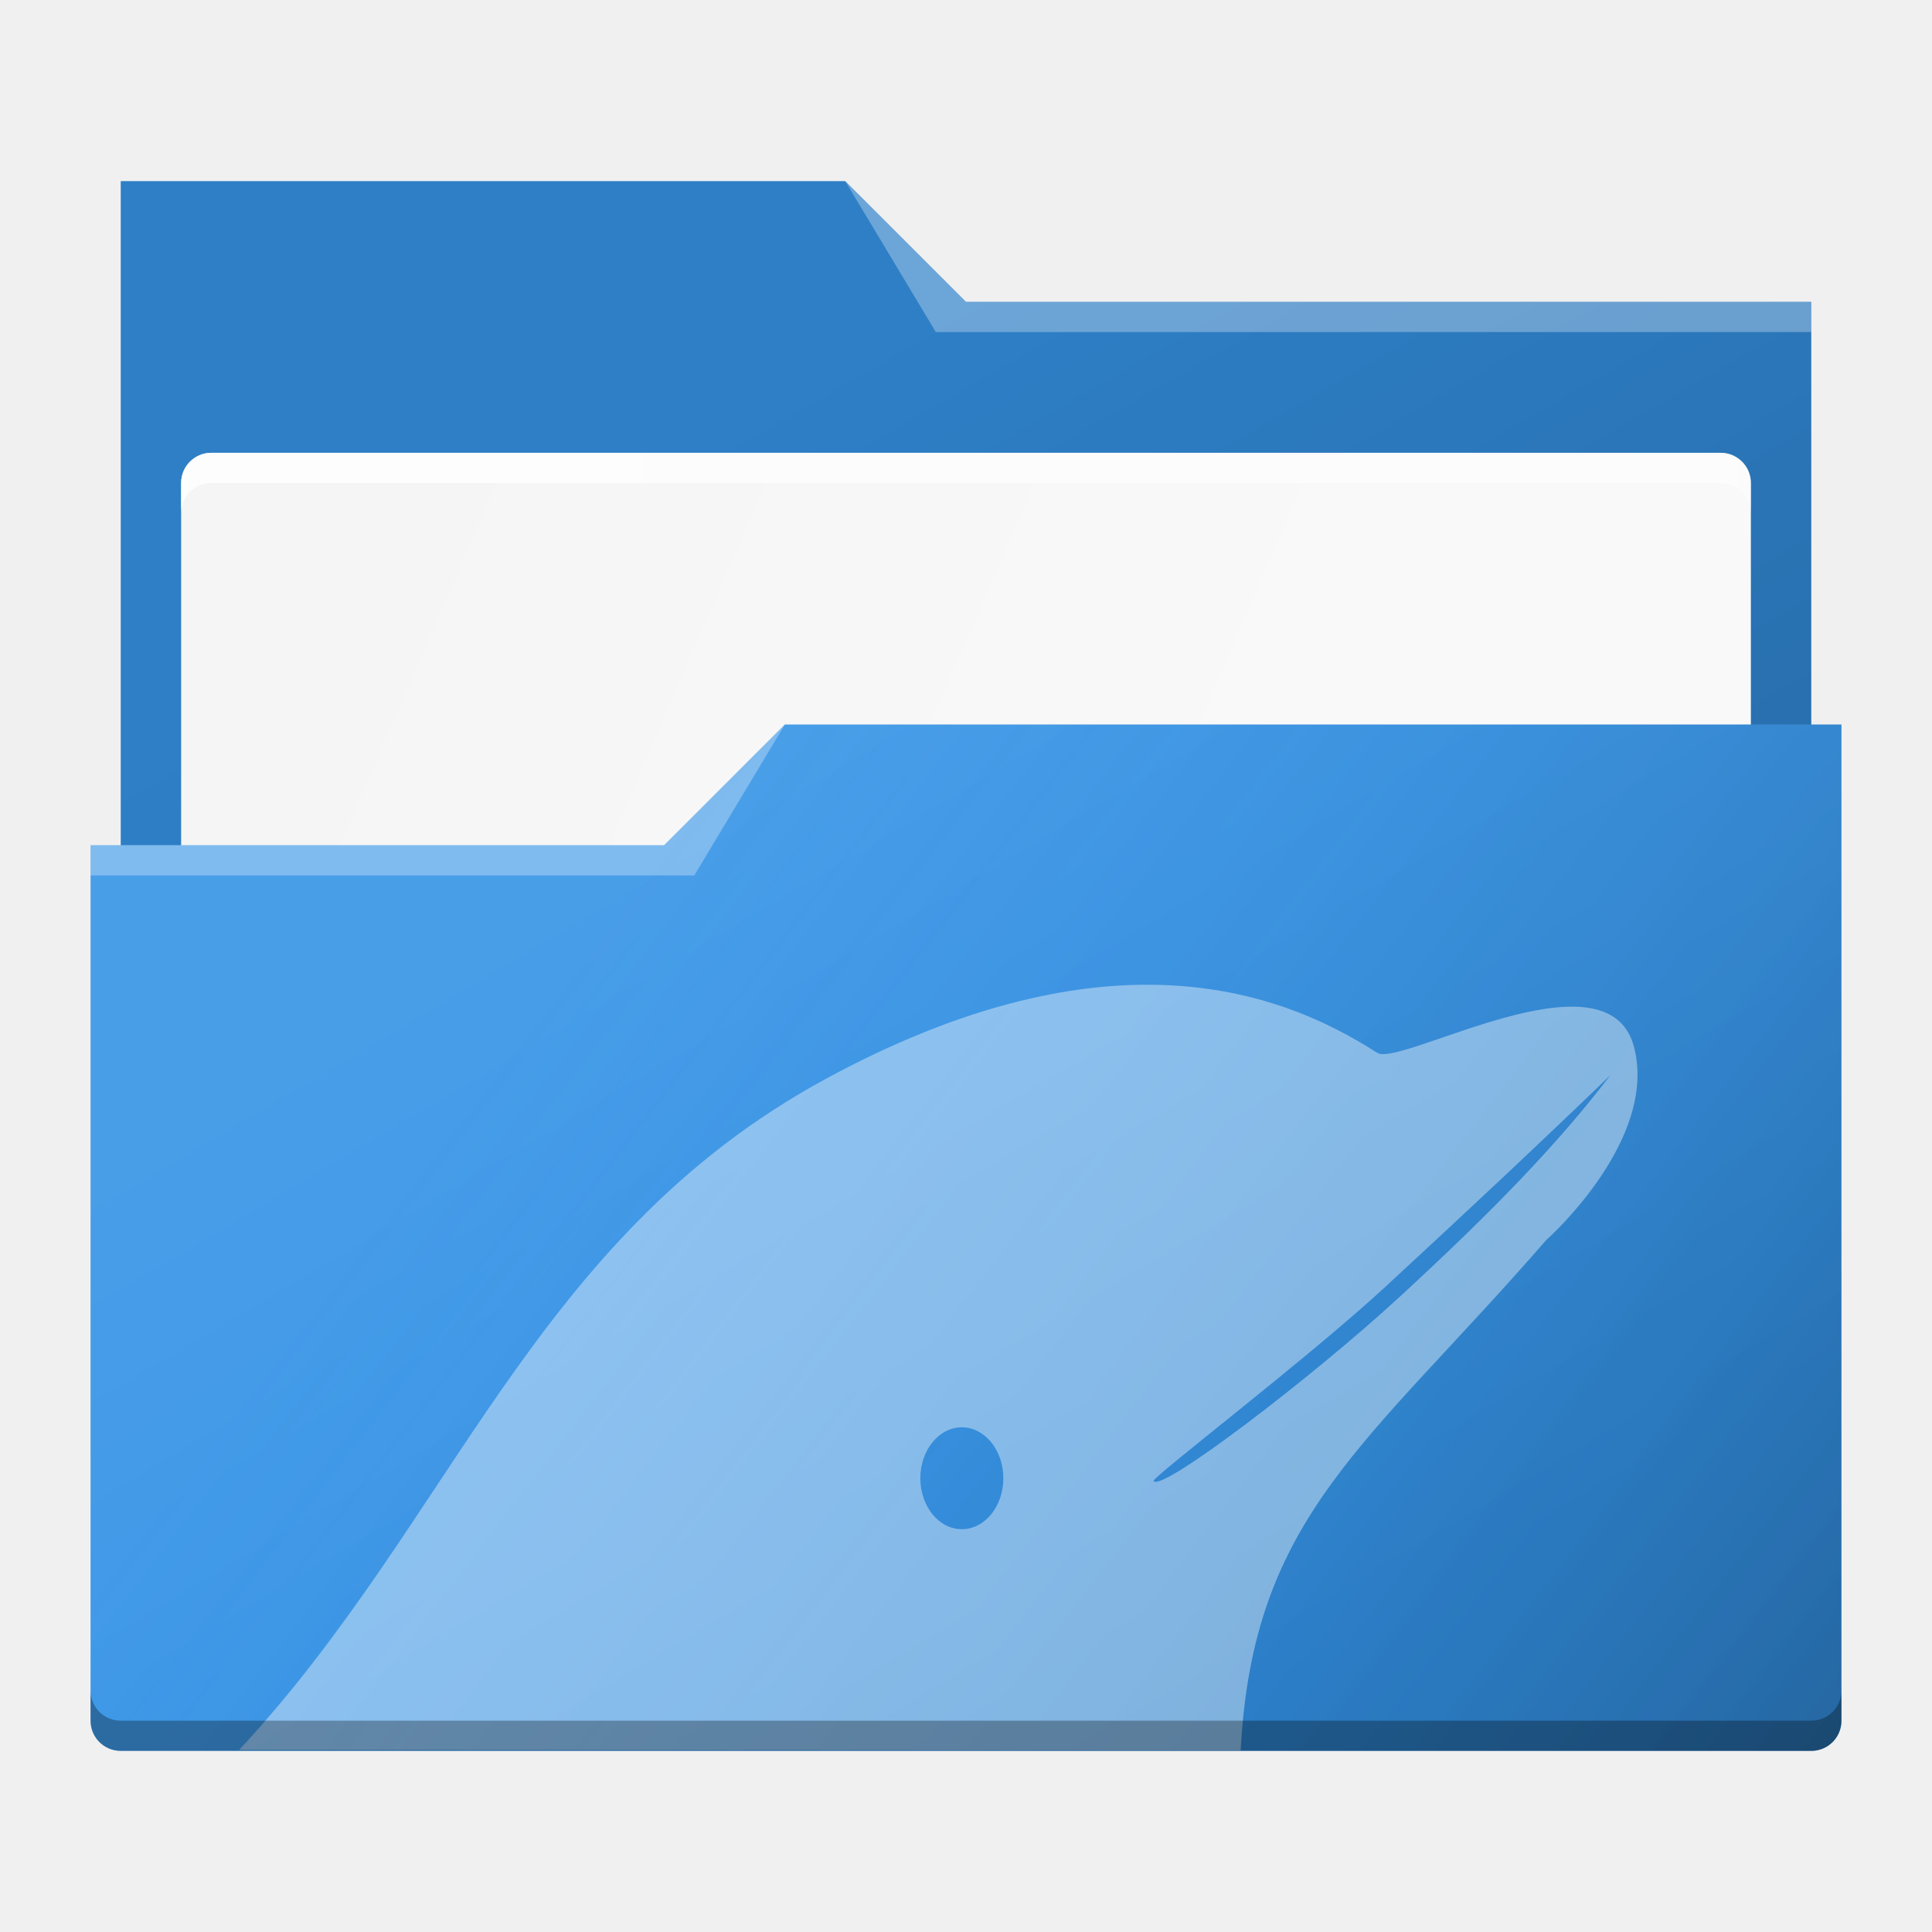
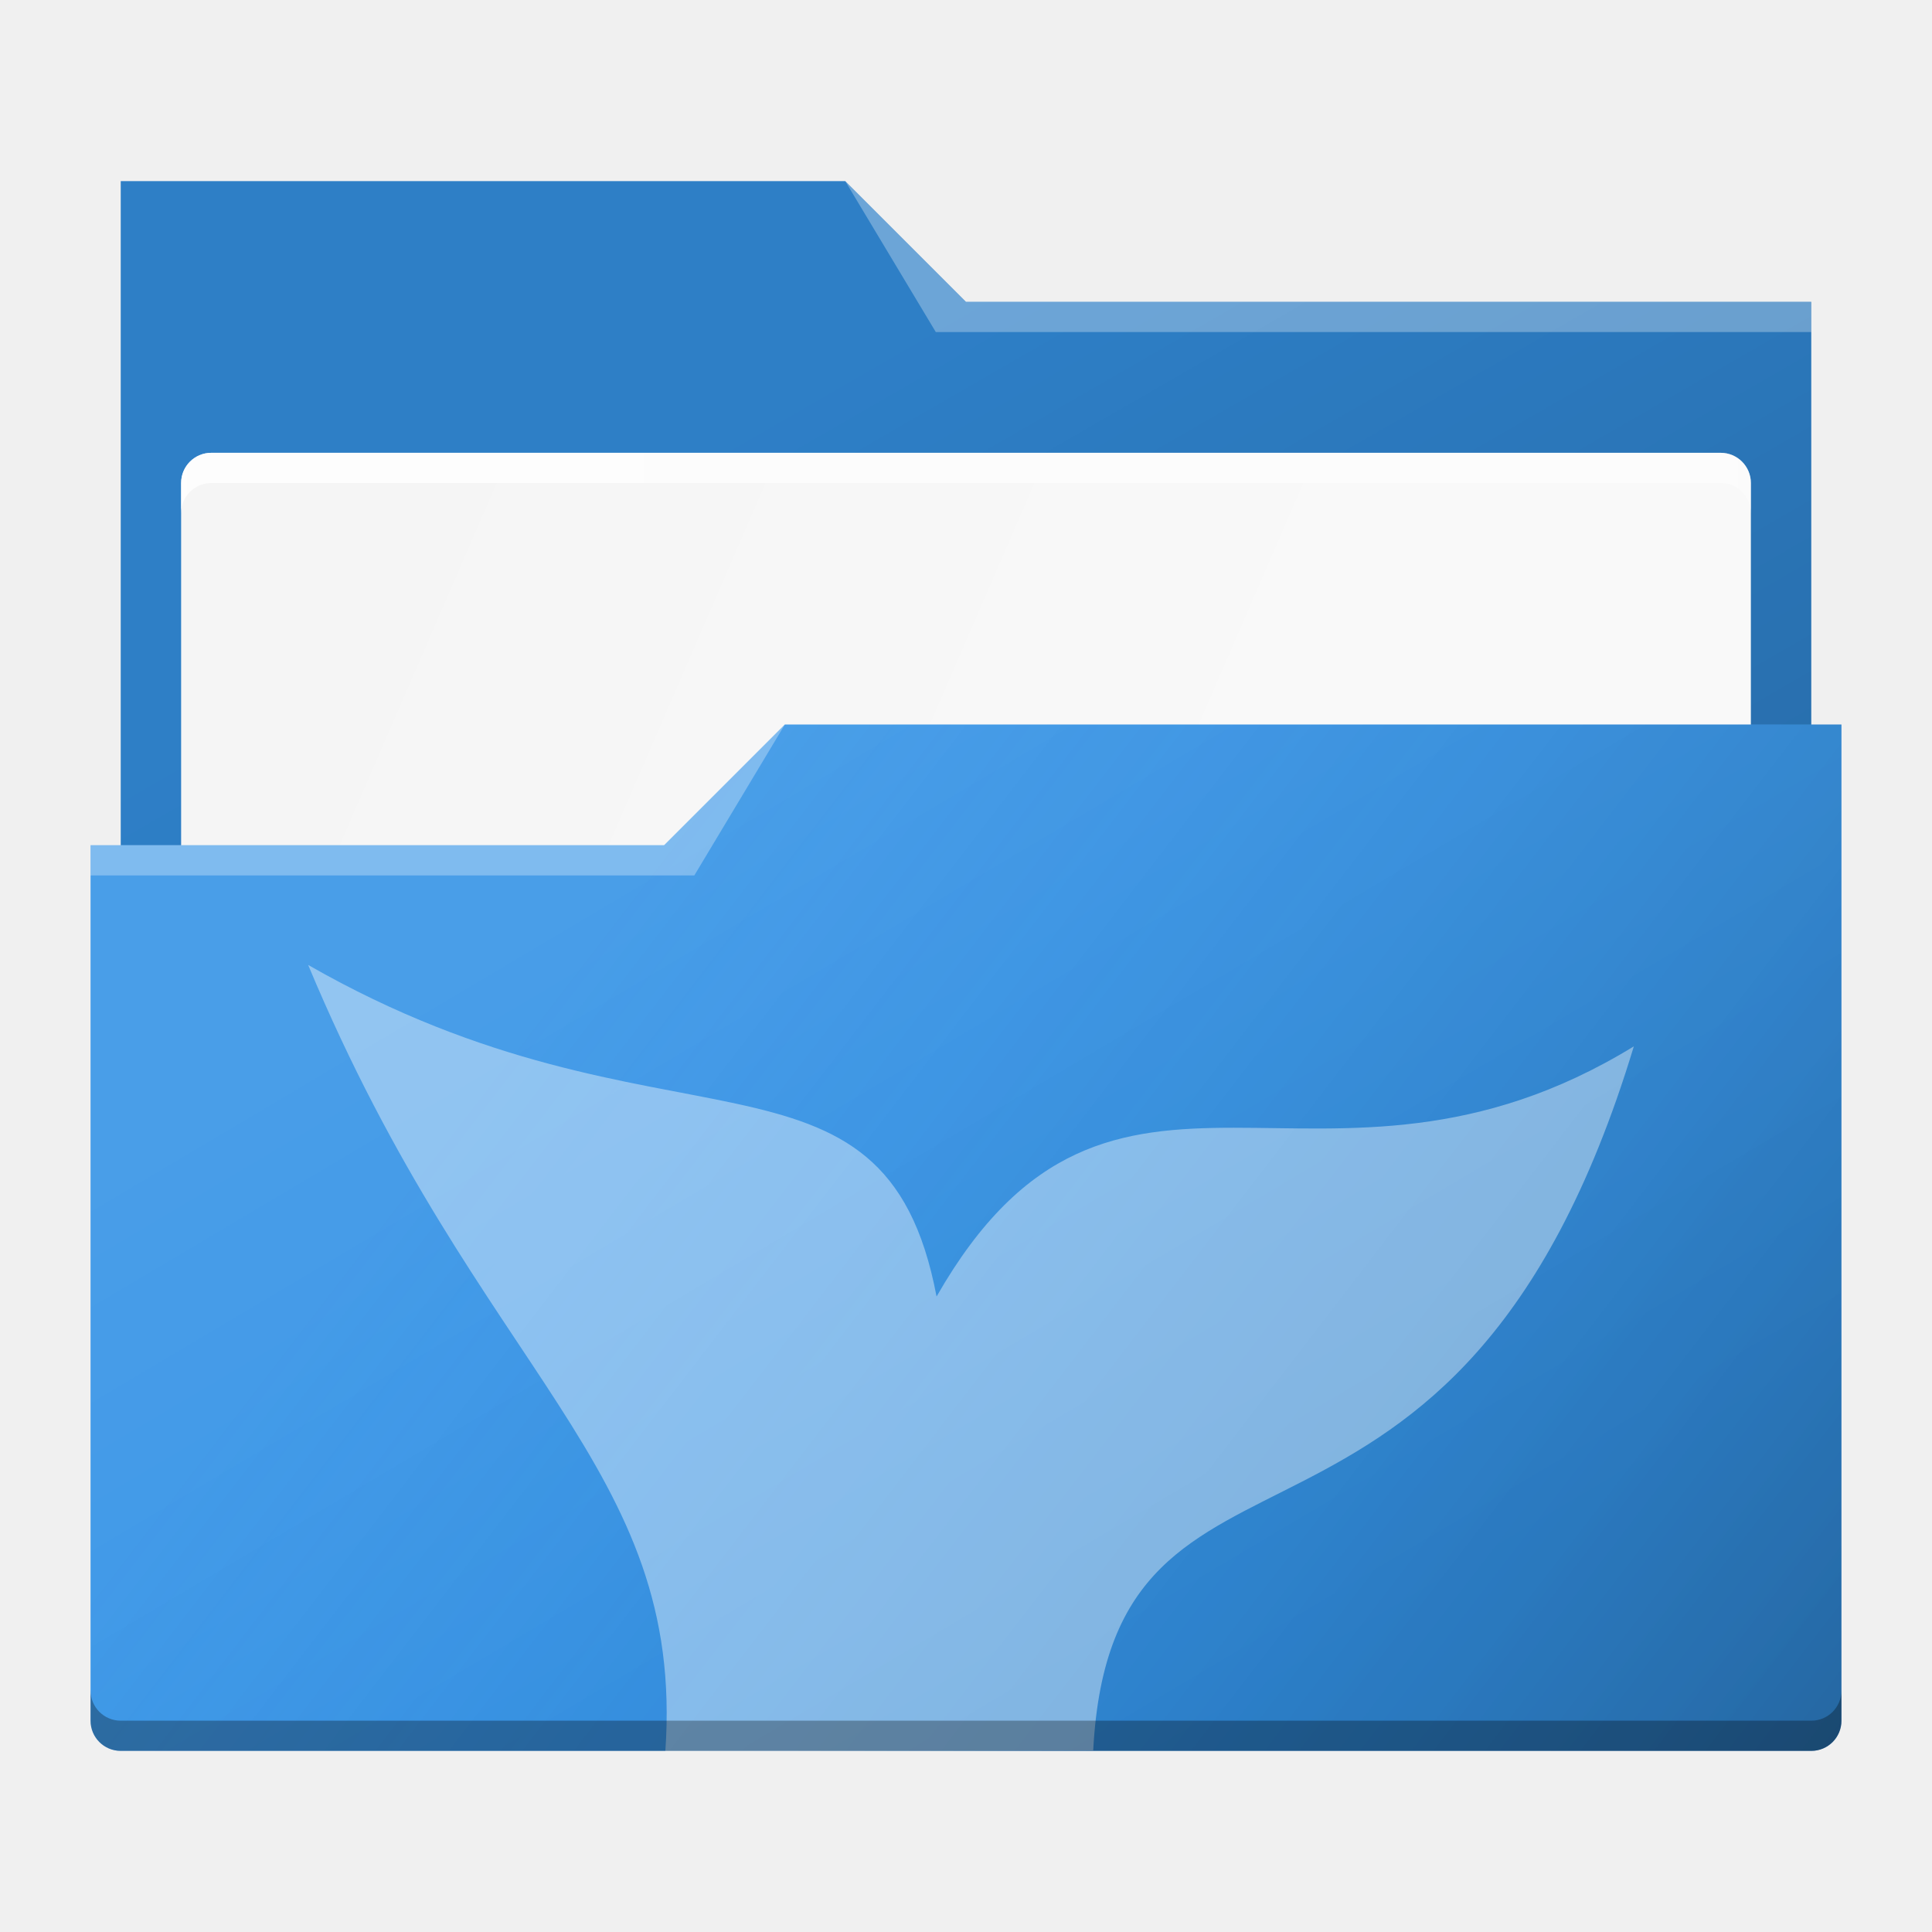
<svg xmlns="http://www.w3.org/2000/svg" xmlns:xlink="http://www.w3.org/1999/xlink" width="64" version="1.1" height="64" id="svg2">
  <defs id="defs5455">
    <linearGradient id="linearGradient3">
      <stop style="stop-color:#e5fbff;stop-opacity:1;" offset="1" id="stop2" />
      <stop style="stop-color:#ababab;stop-opacity:0.995;" offset="1" id="stop3" />
    </linearGradient>
    <linearGradient id="linearGradient82546">
      <stop style="stop-color:#000000;stop-opacity:0.398;" offset="0" id="stop82542" />
      <stop style="stop-color:#000000;stop-opacity:1;" offset="1" id="stop82544" />
    </linearGradient>
    <linearGradient id="linearGradient39400">
      <stop style="stop-color:#000000;stop-opacity:1" offset="0" id="stop39396" />
      <stop style="stop-color:#147cdc;stop-opacity:0;" offset="1" id="stop39398" />
    </linearGradient>
    <linearGradient id="linearGradient919">
      <stop style="stop-color:#ffffff;stop-opacity:1;" offset="0" id="stop915" />
      <stop style="stop-color:#ffffff;stop-opacity:0;" offset="1" id="stop917" />
    </linearGradient>
    <linearGradient id="linearGradient4393">
      <stop style="stop-color:#000000;stop-opacity:1;" offset="0" id="stop4395" />
      <stop style="stop-color:#000000;stop-opacity:0;" offset="1" id="stop4397" />
    </linearGradient>
    <linearGradient id="linearGradient4227">
      <stop id="stop4229" offset="0" style="stop-color:#f5f5f5;stop-opacity:1" />
      <stop id="stop4231" offset="1" style="stop-color:#f9f9f9;stop-opacity:1" />
    </linearGradient>
    <linearGradient id="linearGradient4274">
      <stop id="stop4276" offset="0" style="stop-color:#ffffff;stop-opacity:1;" />
      <stop id="stop4278" offset="1" style="stop-color:#ffffff;stop-opacity:0.488" />
    </linearGradient>
    <linearGradient xlink:href="#linearGradient919" id="linearGradient921" x1="339.668" y1="472.302" x2="357.403" y2="502.195" gradientUnits="userSpaceOnUse" gradientTransform="translate(-317.6676,-444.3018)" />
    <linearGradient xlink:href="#linearGradient39400" id="linearGradient39402" x1="376.818" y1="549.95" x2="337.818" y2="519.95" gradientUnits="userSpaceOnUse" gradientTransform="translate(-315.8183,-491.9504)" />
    <linearGradient xlink:href="#linearGradient4393" id="linearGradient49568" gradientUnits="userSpaceOnUse" gradientTransform="translate(-353.7931,-518.2395)" x1="443.571" y1="510.798" x2="443.571" y2="526.798" />
    <linearGradient xlink:href="#linearGradient4274" id="linearGradient76299" gradientUnits="userSpaceOnUse" gradientTransform="translate(-384.5714,-480.798)" x1="390.571" y1="498.298" x2="442.571" y2="498.298" />
    <linearGradient xlink:href="#linearGradient4227" id="linearGradient76301" gradientUnits="userSpaceOnUse" gradientTransform="translate(-384.5714,-482.798)" x1="396.571" y1="498.798" x2="426.571" y2="511.798" />
    <linearGradient xlink:href="#linearGradient82546" id="linearGradient82548" x1="357.489" y1="494.852" x2="384.419" y2="541.495" gradientUnits="userSpaceOnUse" gradientTransform="translate(-326.5714,-483.798)" />
    <style id="current-color-scheme" type="text/css">      .ColorScheme-Highlight {
        color:#3593e6;
      }</style>
    <linearGradient xlink:href="#linearGradient3" id="linearGradient2" x1="410.571" y1="512.798" x2="432.071" y2="552.423" gradientUnits="userSpaceOnUse" gradientTransform="translate(-385.8973,-483.798)" />
    <marker markerWidth="16.165" markerHeight="14.026" refX="8.082" refY="7.013" orient="auto" id="marker1511">
      <path style="opacity:0.507;fill:#ff0000" id="path1455" d="M 27.135,57.452 10.978,57.942 18.632,43.704 Z" transform="rotate(1.546377,1632.558,-370.7338)" />
    </marker>
  </defs>
  <path style="fill:currentColor" id="path76317" d="m 4,6 v 5 22 c 0,0.554 0.446,1 1,1 h 54 c 0.554,0 1,-0.446 1,-1 V 11.01 c 0,-0.003 -0.002,-0.006 -0.002,-0.01 H 60 v -1 H 32 l -4,-4 H 4 Z" class="ColorScheme-Highlight" />
  <path style="opacity:0.35;fill:url(#linearGradient82548);fill-opacity:1" id="path76289" d="m 4,6 v 5 22 c 0,0.554 0.446,1 1,1 h 54 c 0.554,0 1,-0.446 1,-1 V 11.01 c 0,-0.003 -0.002,-0.006 -0.002,-0.01 H 60 v -1 H 32 l -4,-4 H 4 Z" />
  <rect ry="1" rx="1" y="15" x="6" height="15" width="52" id="rect76291" style="color:#000000;clip-rule:nonzero;display:inline;overflow:visible;visibility:visible;isolation:auto;mix-blend-mode:normal;color-interpolation:sRGB;color-interpolation-filters:linearRGB;solid-color:#000000;solid-opacity:1;fill:url(#linearGradient76301);fill-opacity:1;fill-rule:nonzero;stroke:none;stroke-width:1;stroke-linecap:butt;stroke-linejoin:miter;stroke-miterlimit:4;stroke-dasharray:none;stroke-dashoffset:0;stroke-opacity:1;marker:none;color-rendering:auto;image-rendering:auto;shape-rendering:auto;text-rendering:auto;enable-background:accumulate" />
  <path style="opacity:0.3;fill:#ffffff;fill-opacity:1;fill-rule:evenodd" id="path76293" d="m 3,28 v 1 H 23 l 3,-5 -4,4 z" />
  <path style="opacity:0.3;fill:#ffffff;fill-opacity:1;fill-rule:evenodd" id="path76295" d="m 28,6 3,5 h 2 27 V 10 H 33 32 Z" />
  <path id="path76297" d="m 7,15 c -0.554,0 -1,0.446 -1,1 v 1 c 0,-0.554 0.446,-1 1,-1 h 50 c 0.554,0 1,0.446 1,1 v -1 c 0,-0.554 -0.446,-1 -1,-1 z" style="color:#000000;clip-rule:nonzero;display:inline;overflow:visible;visibility:visible;opacity:0.85;isolation:auto;mix-blend-mode:normal;color-interpolation:sRGB;color-interpolation-filters:linearRGB;solid-color:#000000;solid-opacity:1;fill:url(#linearGradient76299);fill-opacity:1;fill-rule:nonzero;stroke:none;stroke-width:1;stroke-linecap:butt;stroke-linejoin:miter;stroke-miterlimit:4;stroke-dasharray:none;stroke-dashoffset:0;stroke-opacity:1;marker:none;color-rendering:auto;image-rendering:auto;shape-rendering:auto;text-rendering:auto;enable-background:accumulate" />
  <path style="fill:currentColor" d="m 26,24 -4,4 h -19 v 1 h 0.002 c -5e-5,0.004 -0.002,0.008 -0.002,0.012 V 56 57 c 0,0.554 0.446,1 1,1 h 56 c 0.554,0 1,-0.446 1,-1 v -1 -26.988 -0.012 -5 z" id="path889" class="ColorScheme-Highlight" />
  <path style="opacity:0.1;fill:url(#linearGradient921);fill-opacity:1" d="m 26,24 -4,4 h -19 v 1 h 0.002 c -5e-5,0.004 -0.002,0.008 -0.002,0.012 V 56 57 c 0,0.554 0.446,1 1,1 h 56 c 0.554,0 1,-0.446 1,-1 v -1 -26.988 -0.012 -5 z" id="path893" />
  <path style="opacity:0.3;fill:url(#linearGradient39402);fill-opacity:1" d="m 26,24 -4,4 h -19 v 1 h 0.002 c -5e-5,0.004 -0.002,0.008 -0.002,0.012 V 56 57 c 0,0.554 0.446,1 1,1 h 56 c 0.554,0 1,-0.446 1,-1 v -1 -26.988 -0.012 -5 z" id="path35453" />
  <path style="opacity:0.3;fill:#ffffff;fill-opacity:1;fill-rule:evenodd" id="path49671" d="m 3,28 v 1 h 20 l 3,-5 -4,4 z" />
-   <path id="path1" style="font-variation-settings:normal;display:inline;vector-effect:none;fill:#ffffff;fill-opacity:0.4;stroke-width:1;stroke-linecap:butt;stroke-linejoin:miter;stroke-miterlimit:4;stroke-dasharray:none;stroke-dashoffset:0;stroke-opacity:1;-inkscape-stroke:none;stop-color:#000000" d="m 37.903,32.621 c -2.819,0.019 -6.311,0.819 -10.557,3.123 C 17.642,41.011 15.006,50.362 7.922,57.967 L 41.098,57.986 c 0.408,-7.787 4.205,-10.101 10.117,-16.902 0,0 3.744,-3.308 2.908,-6.422 -0.885,-3.297 -7.735,0.705 -8.5,0.215 -1.581,-1.014 -4.096,-2.28 -7.721,-2.256 z m 15.439,3 c -1.773,2.324 -3.973,4.572 -6.965,7.328 -2.918,2.688 -7.931,6.512 -8.164,6.109 -0.064,-0.11 5.143,-4.089 7.658,-6.412 2.712,-2.504 5.079,-4.718 7.471,-7.025 z M 31.862,47.281 c 0.759,0 1.375,0.756 1.375,1.688 0,0.932 -0.616,1.688 -1.375,1.688 -0.759,0 -1.375,-0.756 -1.375,-1.688 0,-0.932 0.616,-1.688 1.375,-1.688 z" />
+   <path id="path1" style="font-variation-settings:normal;display:inline;vector-effect:none;fill:#ffffff;fill-opacity:0.4;stroke-width:1;stroke-linecap:butt;stroke-linejoin:miter;stroke-miterlimit:4;stroke-dasharray:none;stroke-dashoffset:0;stroke-opacity:1;-inkscape-stroke:none;stop-color:#000000" d="m 10.208,31.965 c 5.678,13.603 12.496,16.57 11.832,26.054 L 36.214,57.986 C 36.848,45.848 48.244,54.057 54.123,34.662 43.754,41.017 36.865,32.734 31.025,42.949 29.293,33.813 21.984,38.708 10.208,31.965 Z" />
  <path style="color:#000000;clip-rule:nonzero;display:inline;overflow:visible;visibility:visible;opacity:0.3;isolation:auto;mix-blend-mode:normal;color-interpolation:sRGB;color-interpolation-filters:linearRGB;solid-color:#000000;solid-opacity:1;fill:#000000;fill-opacity:1;fill-rule:nonzero;stroke:none;stroke-width:1;stroke-linecap:butt;stroke-linejoin:miter;stroke-miterlimit:4;stroke-dasharray:none;stroke-dashoffset:0;stroke-opacity:1;marker:none;color-rendering:auto;image-rendering:auto;shape-rendering:auto;text-rendering:auto;enable-background:accumulate" d="m 4,58 c -0.554,0 -1,-0.446 -1,-1 v -1 c 0,0.554 0.446,1 1,1 h 56 c 0.554,0 1,-0.446 1,-1 v 1 c 0,0.554 -0.446,1 -1,1 z" id="path49673" />
</svg>
